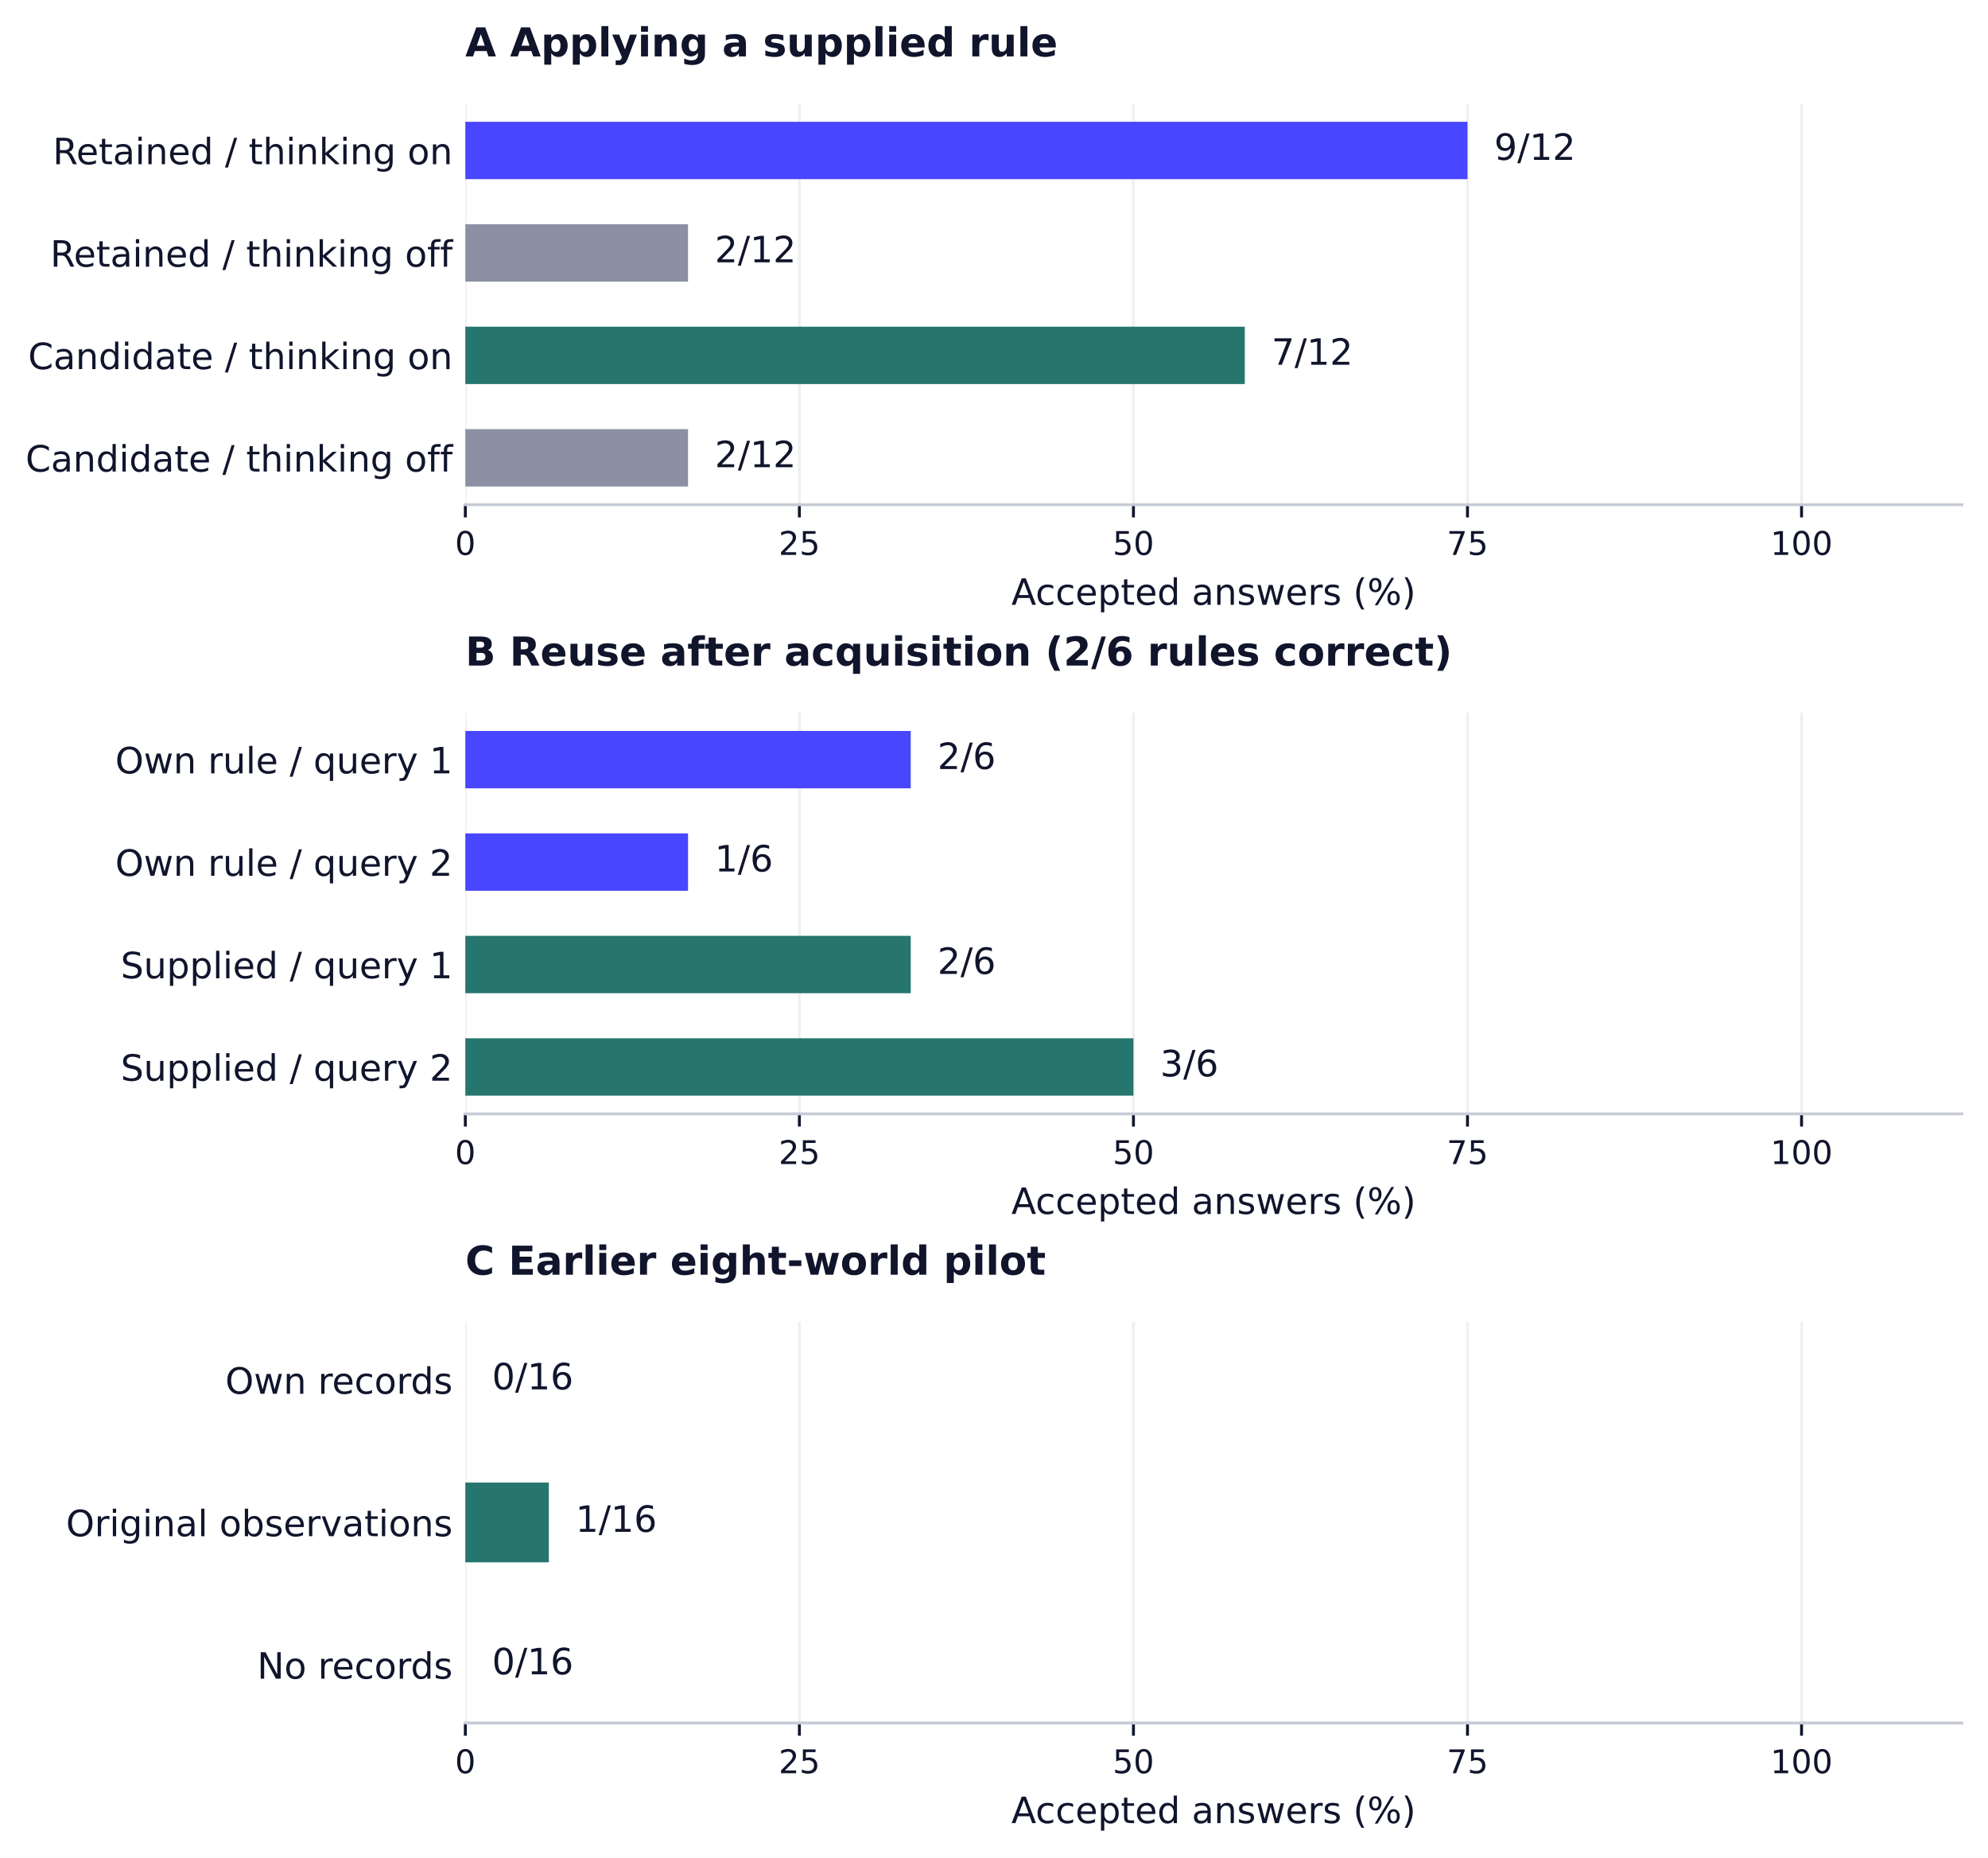
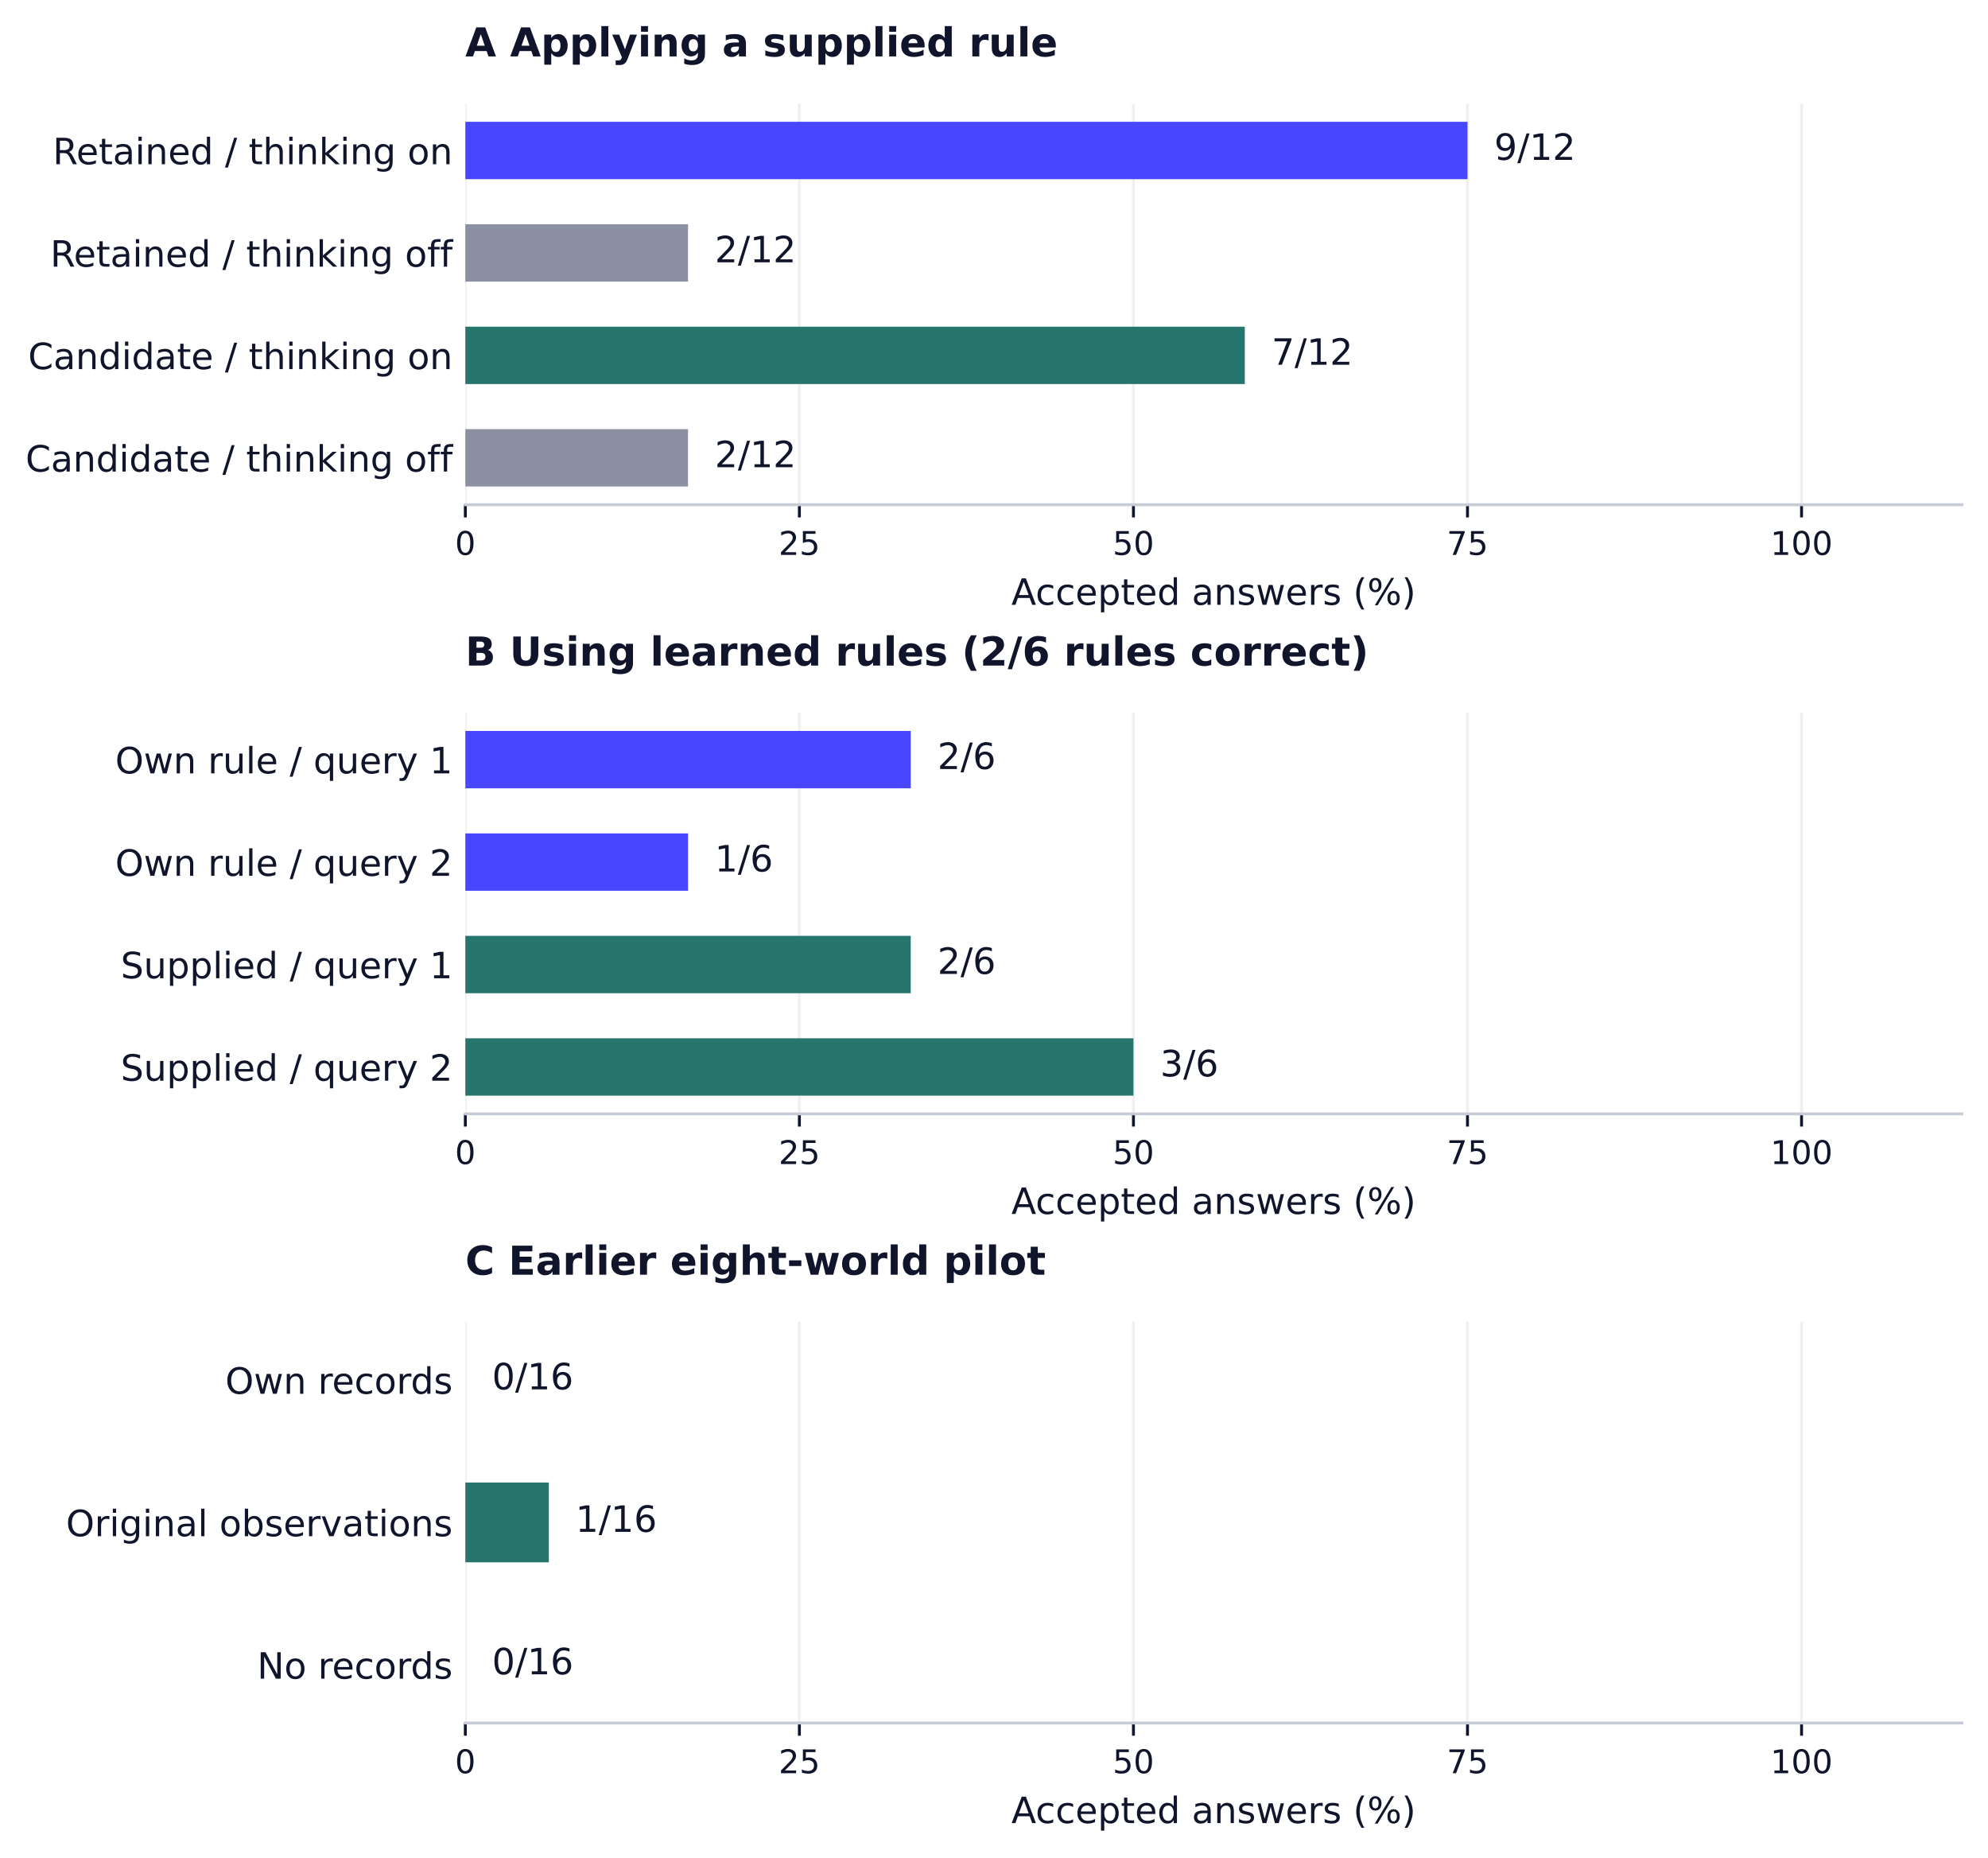
<svg xmlns="http://www.w3.org/2000/svg" xmlns:xlink="http://www.w3.org/1999/xlink" width="548.4pt" height="512.4pt" viewBox="0 0 548.4 512.4" version="1.1">
  <defs>
    <style type="text/css">*{stroke-linejoin: round; stroke-linecap: butt}</style>
  </defs>
  <g id="figure_1">
    <g id="patch_1">
      <path d="M 0 512.4  L 548.4 512.4  L 548.4 0  L 0 0  z " style="fill: #ffffff" />
    </g>
    <g id="axes_1">
      <g id="patch_2">
        <path d="M 128.364 139.199  L 541.2 139.199  L 541.2 28.558  L 128.364 28.558  z " style="fill: #ffffff" />
      </g>
      <g id="matplotlib.axis_1">
        <g id="xtick_1">
          <g id="line2d_1">
-             <path d="M 128.364 139.199  L 128.364 28.558  " clip-path="url(#pa06ab7f261)" style="fill: none; stroke: #b0b0b0; stroke-opacity: 0.18; stroke-width: 0.8; stroke-linecap: square" />
+             <path d="M 128.364 139.199  L 128.364 28.558  " clip-path="url(#pd484497ea2)" style="fill: none; stroke: #b0b0b0; stroke-opacity: 0.18; stroke-width: 0.8; stroke-linecap: square" />
          </g>
          <g id="line2d_2">
            <defs>
-               <path id="md9457f7ae5" d="M 0 0  L 0 3.5  " style="stroke: #10152c; stroke-width: 0.8" />
+               <path id="m537795b14c" d="M 0 0  L 0 3.5  " style="stroke: #10152c; stroke-width: 0.8" />
            </defs>
            <g>
-               <use xlink:href="#md9457f7ae5" x="128.364" y="139.199" style="fill: #10152c; stroke: #10152c; stroke-width: 0.8" />
+               <use xlink:href="#m537795b14c" x="128.364" y="139.199" style="fill: #10152c; stroke: #10152c; stroke-width: 0.8" />
            </g>
          </g>
          <g id="text_1">
            <text style="font-size: 9px; font-family: 'DejaVu Sans'; text-anchor: middle; fill: #10152c" x="128.364" y="153.037" transform="rotate(-0 128.3641 153.0366)">0</text>
          </g>
        </g>
        <g id="xtick_2">
          <g id="line2d_3">
-             <path d="M 220.515 139.199  L 220.515 28.558  " clip-path="url(#pa06ab7f261)" style="fill: none; stroke: #b0b0b0; stroke-opacity: 0.18; stroke-width: 0.8; stroke-linecap: square" />
+             <path d="M 220.515 139.199  L 220.515 28.558  " clip-path="url(#pd484497ea2)" style="fill: none; stroke: #b0b0b0; stroke-opacity: 0.18; stroke-width: 0.8; stroke-linecap: square" />
          </g>
          <g id="line2d_4">
            <g>
-               <use xlink:href="#md9457f7ae5" x="220.515" y="139.199" style="fill: #10152c; stroke: #10152c; stroke-width: 0.8" />
+               <use xlink:href="#m537795b14c" x="220.515" y="139.199" style="fill: #10152c; stroke: #10152c; stroke-width: 0.8" />
            </g>
          </g>
          <g id="text_2">
            <text style="font-size: 9px; font-family: 'DejaVu Sans'; text-anchor: middle; fill: #10152c" x="220.515" y="153.037" transform="rotate(-0 220.5148 153.0366)">25</text>
          </g>
        </g>
        <g id="xtick_3">
          <g id="line2d_5">
-             <path d="M 312.666 139.199  L 312.666 28.558  " clip-path="url(#pa06ab7f261)" style="fill: none; stroke: #b0b0b0; stroke-opacity: 0.18; stroke-width: 0.8; stroke-linecap: square" />
+             <path d="M 312.666 139.199  L 312.666 28.558  " clip-path="url(#pd484497ea2)" style="fill: none; stroke: #b0b0b0; stroke-opacity: 0.18; stroke-width: 0.8; stroke-linecap: square" />
          </g>
          <g id="line2d_6">
            <g>
-               <use xlink:href="#md9457f7ae5" x="312.666" y="139.199" style="fill: #10152c; stroke: #10152c; stroke-width: 0.8" />
+               <use xlink:href="#m537795b14c" x="312.666" y="139.199" style="fill: #10152c; stroke: #10152c; stroke-width: 0.8" />
            </g>
          </g>
          <g id="text_3">
            <text style="font-size: 9px; font-family: 'DejaVu Sans'; text-anchor: middle; fill: #10152c" x="312.666" y="153.037" transform="rotate(-0 312.6656 153.0366)">50</text>
          </g>
        </g>
        <g id="xtick_4">
          <g id="line2d_7">
-             <path d="M 404.816 139.199  L 404.816 28.558  " clip-path="url(#pa06ab7f261)" style="fill: none; stroke: #b0b0b0; stroke-opacity: 0.18; stroke-width: 0.8; stroke-linecap: square" />
+             <path d="M 404.816 139.199  L 404.816 28.558  " clip-path="url(#pd484497ea2)" style="fill: none; stroke: #b0b0b0; stroke-opacity: 0.18; stroke-width: 0.8; stroke-linecap: square" />
          </g>
          <g id="line2d_8">
            <g>
-               <use xlink:href="#md9457f7ae5" x="404.816" y="139.199" style="fill: #10152c; stroke: #10152c; stroke-width: 0.8" />
+               <use xlink:href="#m537795b14c" x="404.816" y="139.199" style="fill: #10152c; stroke: #10152c; stroke-width: 0.8" />
            </g>
          </g>
          <g id="text_4">
            <text style="font-size: 9px; font-family: 'DejaVu Sans'; text-anchor: middle; fill: #10152c" x="404.816" y="153.037" transform="rotate(-0 404.8164 153.0366)">75</text>
          </g>
        </g>
        <g id="xtick_5">
          <g id="line2d_9">
-             <path d="M 496.967 139.199  L 496.967 28.558  " clip-path="url(#pa06ab7f261)" style="fill: none; stroke: #b0b0b0; stroke-opacity: 0.18; stroke-width: 0.8; stroke-linecap: square" />
+             <path d="M 496.967 139.199  L 496.967 28.558  " clip-path="url(#pd484497ea2)" style="fill: none; stroke: #b0b0b0; stroke-opacity: 0.18; stroke-width: 0.8; stroke-linecap: square" />
          </g>
          <g id="line2d_10">
            <g>
-               <use xlink:href="#md9457f7ae5" x="496.967" y="139.199" style="fill: #10152c; stroke: #10152c; stroke-width: 0.8" />
+               <use xlink:href="#m537795b14c" x="496.967" y="139.199" style="fill: #10152c; stroke: #10152c; stroke-width: 0.8" />
            </g>
          </g>
          <g id="text_5">
            <text style="font-size: 9px; font-family: 'DejaVu Sans'; text-anchor: middle; fill: #10152c" x="496.967" y="153.037" transform="rotate(-0 496.9672 153.0366)">100</text>
          </g>
        </g>
        <g id="text_6">
          <text style="font-size: 10px; font-family: 'DejaVu Sans'; text-anchor: middle; fill: #10152c" x="334.782" y="166.797" transform="rotate(-0 334.7818 166.7972)">Accepted answers (%)</text>
        </g>
      </g>
      <g id="matplotlib.axis_2">
        <g id="ytick_1">
          <g id="line2d_11" />
          <g id="text_7">
            <text style="font-size: 10px; font-family: 'DejaVu Sans'; text-anchor: end; fill: #10152c" x="124.864" y="45.298" transform="rotate(-0 124.8641 45.29757)">Retained / thinking on</text>
          </g>
        </g>
        <g id="ytick_2">
          <g id="line2d_12" />
          <g id="text_8">
            <text style="font-size: 10px; font-family: 'DejaVu Sans'; text-anchor: end; fill: #10152c" x="124.864" y="73.551" transform="rotate(-0 124.8641 73.55101)">Retained / thinking off</text>
          </g>
        </g>
        <g id="ytick_3">
          <g id="line2d_13" />
          <g id="text_9">
            <text style="font-size: 10px; font-family: 'DejaVu Sans'; text-anchor: end; fill: #10152c" x="124.864" y="101.804" transform="rotate(-0 124.8641 101.8044)">Candidate / thinking on</text>
          </g>
        </g>
        <g id="ytick_4">
          <g id="line2d_14" />
          <g id="text_10">
            <text style="font-size: 10px; font-family: 'DejaVu Sans'; text-anchor: end; fill: #10152c" x="124.864" y="130.058" transform="rotate(-0 124.8641 130.0579)">Candidate / thinking off</text>
          </g>
        </g>
      </g>
      <g id="patch_3">
-         <path d="M 128.364 33.587  L 404.816 33.587  L 404.816 49.409  L 128.364 49.409  z " clip-path="url(#pa06ab7f261)" style="fill: #4946ff" />
+         <path d="M 128.364 33.587  L 404.816 33.587  L 404.816 49.409  L 128.364 49.409  z " clip-path="url(#pd484497ea2)" style="fill: #4946ff" />
      </g>
      <g id="patch_4">
-         <path d="M 128.364 61.841  L 189.798 61.841  L 189.798 77.663  L 128.364 77.663  z " clip-path="url(#pa06ab7f261)" style="fill: #8b91a2" />
+         <path d="M 128.364 61.841  L 189.798 61.841  L 189.798 77.663  L 128.364 77.663  z " clip-path="url(#pd484497ea2)" style="fill: #8b91a2" />
      </g>
      <g id="patch_5">
-         <path d="M 128.364 90.094  L 343.383 90.094  L 343.383 105.916  L 128.364 105.916  z " clip-path="url(#pa06ab7f261)" style="fill: #26766e" />
+         <path d="M 128.364 90.094  L 343.383 90.094  L 343.383 105.916  L 128.364 105.916  z " clip-path="url(#pd484497ea2)" style="fill: #26766e" />
      </g>
      <g id="patch_6">
-         <path d="M 128.364 118.348  L 189.798 118.348  L 189.798 134.17  L 128.364 134.17  z " clip-path="url(#pa06ab7f261)" style="fill: #8b91a2" />
+         <path d="M 128.364 118.348  L 189.798 118.348  L 189.798 134.17  L 128.364 134.17  z " clip-path="url(#pd484497ea2)" style="fill: #8b91a2" />
      </g>
      <g id="patch_7">
        <path d="M 128.364 139.199  L 541.2 139.199  " style="fill: none; stroke: #c7cbd5; stroke-width: 0.8; stroke-linejoin: miter; stroke-linecap: square" />
      </g>
      <g id="text_11">
        <text style="font-size: 10px; font-family: 'DejaVu Sans'; text-anchor: start; fill: #10152c" x="412.188" y="44.096" transform="rotate(-0 412.1884 44.09601)">9/12</text>
      </g>
      <g id="text_12">
        <text style="font-size: 10px; font-family: 'DejaVu Sans'; text-anchor: start; fill: #10152c" x="197.17" y="72.349" transform="rotate(-0 197.17 72.34945)">2/12</text>
      </g>
      <g id="text_13">
        <text style="font-size: 10px; font-family: 'DejaVu Sans'; text-anchor: start; fill: #10152c" x="350.755" y="100.603" transform="rotate(-0 350.7546 100.6029)">7/12</text>
      </g>
      <g id="text_14">
        <text style="font-size: 10px; font-family: 'DejaVu Sans'; text-anchor: start; fill: #10152c" x="197.17" y="128.856" transform="rotate(-0 197.17 128.8563)">2/12</text>
      </g>
      <g id="text_15">
        <text style="font-weight: 700; font-size: 11px; font-family: 'DejaVu Sans'; text-anchor: start; fill: #10152c" x="128.364" y="15.558" transform="rotate(-0 128.3641 15.55828)">A  Applying a supplied rule</text>
      </g>
    </g>
    <g id="axes_2">
      <g id="patch_8">
        <path d="M 128.364 307.199  L 541.2 307.199  L 541.2 196.558  L 128.364 196.558  z " style="fill: #ffffff" />
      </g>
      <g id="matplotlib.axis_3">
        <g id="xtick_6">
          <g id="line2d_15">
-             <path d="M 128.364 307.199  L 128.364 196.558  " clip-path="url(#pc23d1f7307)" style="fill: none; stroke: #b0b0b0; stroke-opacity: 0.18; stroke-width: 0.8; stroke-linecap: square" />
+             <path d="M 128.364 307.199  L 128.364 196.558  " clip-path="url(#p18728dd47e)" style="fill: none; stroke: #b0b0b0; stroke-opacity: 0.18; stroke-width: 0.8; stroke-linecap: square" />
          </g>
          <g id="line2d_16">
            <g>
-               <use xlink:href="#md9457f7ae5" x="128.364" y="307.199" style="fill: #10152c; stroke: #10152c; stroke-width: 0.8" />
+               <use xlink:href="#m537795b14c" x="128.364" y="307.199" style="fill: #10152c; stroke: #10152c; stroke-width: 0.8" />
            </g>
          </g>
          <g id="text_16">
            <text style="font-size: 9px; font-family: 'DejaVu Sans'; text-anchor: middle; fill: #10152c" x="128.364" y="321.037" transform="rotate(-0 128.3641 321.0366)">0</text>
          </g>
        </g>
        <g id="xtick_7">
          <g id="line2d_17">
-             <path d="M 220.515 307.199  L 220.515 196.558  " clip-path="url(#pc23d1f7307)" style="fill: none; stroke: #b0b0b0; stroke-opacity: 0.18; stroke-width: 0.8; stroke-linecap: square" />
+             <path d="M 220.515 307.199  L 220.515 196.558  " clip-path="url(#p18728dd47e)" style="fill: none; stroke: #b0b0b0; stroke-opacity: 0.18; stroke-width: 0.8; stroke-linecap: square" />
          </g>
          <g id="line2d_18">
            <g>
-               <use xlink:href="#md9457f7ae5" x="220.515" y="307.199" style="fill: #10152c; stroke: #10152c; stroke-width: 0.8" />
+               <use xlink:href="#m537795b14c" x="220.515" y="307.199" style="fill: #10152c; stroke: #10152c; stroke-width: 0.8" />
            </g>
          </g>
          <g id="text_17">
            <text style="font-size: 9px; font-family: 'DejaVu Sans'; text-anchor: middle; fill: #10152c" x="220.515" y="321.037" transform="rotate(-0 220.5148 321.0366)">25</text>
          </g>
        </g>
        <g id="xtick_8">
          <g id="line2d_19">
-             <path d="M 312.666 307.199  L 312.666 196.558  " clip-path="url(#pc23d1f7307)" style="fill: none; stroke: #b0b0b0; stroke-opacity: 0.18; stroke-width: 0.8; stroke-linecap: square" />
+             <path d="M 312.666 307.199  L 312.666 196.558  " clip-path="url(#p18728dd47e)" style="fill: none; stroke: #b0b0b0; stroke-opacity: 0.18; stroke-width: 0.8; stroke-linecap: square" />
          </g>
          <g id="line2d_20">
            <g>
-               <use xlink:href="#md9457f7ae5" x="312.666" y="307.199" style="fill: #10152c; stroke: #10152c; stroke-width: 0.8" />
+               <use xlink:href="#m537795b14c" x="312.666" y="307.199" style="fill: #10152c; stroke: #10152c; stroke-width: 0.8" />
            </g>
          </g>
          <g id="text_18">
            <text style="font-size: 9px; font-family: 'DejaVu Sans'; text-anchor: middle; fill: #10152c" x="312.666" y="321.037" transform="rotate(-0 312.6656 321.0366)">50</text>
          </g>
        </g>
        <g id="xtick_9">
          <g id="line2d_21">
-             <path d="M 404.816 307.199  L 404.816 196.558  " clip-path="url(#pc23d1f7307)" style="fill: none; stroke: #b0b0b0; stroke-opacity: 0.18; stroke-width: 0.8; stroke-linecap: square" />
+             <path d="M 404.816 307.199  L 404.816 196.558  " clip-path="url(#p18728dd47e)" style="fill: none; stroke: #b0b0b0; stroke-opacity: 0.18; stroke-width: 0.8; stroke-linecap: square" />
          </g>
          <g id="line2d_22">
            <g>
-               <use xlink:href="#md9457f7ae5" x="404.816" y="307.199" style="fill: #10152c; stroke: #10152c; stroke-width: 0.8" />
+               <use xlink:href="#m537795b14c" x="404.816" y="307.199" style="fill: #10152c; stroke: #10152c; stroke-width: 0.8" />
            </g>
          </g>
          <g id="text_19">
            <text style="font-size: 9px; font-family: 'DejaVu Sans'; text-anchor: middle; fill: #10152c" x="404.816" y="321.037" transform="rotate(-0 404.8164 321.0366)">75</text>
          </g>
        </g>
        <g id="xtick_10">
          <g id="line2d_23">
-             <path d="M 496.967 307.199  L 496.967 196.558  " clip-path="url(#pc23d1f7307)" style="fill: none; stroke: #b0b0b0; stroke-opacity: 0.18; stroke-width: 0.8; stroke-linecap: square" />
+             <path d="M 496.967 307.199  L 496.967 196.558  " clip-path="url(#p18728dd47e)" style="fill: none; stroke: #b0b0b0; stroke-opacity: 0.18; stroke-width: 0.8; stroke-linecap: square" />
          </g>
          <g id="line2d_24">
            <g>
-               <use xlink:href="#md9457f7ae5" x="496.967" y="307.199" style="fill: #10152c; stroke: #10152c; stroke-width: 0.8" />
+               <use xlink:href="#m537795b14c" x="496.967" y="307.199" style="fill: #10152c; stroke: #10152c; stroke-width: 0.8" />
            </g>
          </g>
          <g id="text_20">
            <text style="font-size: 9px; font-family: 'DejaVu Sans'; text-anchor: middle; fill: #10152c" x="496.967" y="321.037" transform="rotate(-0 496.9672 321.0366)">100</text>
          </g>
        </g>
        <g id="text_21">
          <text style="font-size: 10px; font-family: 'DejaVu Sans'; text-anchor: middle; fill: #10152c" x="334.782" y="334.797" transform="rotate(-0 334.7818 334.7972)">Accepted answers (%)</text>
        </g>
      </g>
      <g id="matplotlib.axis_4">
        <g id="ytick_5">
          <g id="line2d_25" />
          <g id="text_22">
            <text style="font-size: 10px; font-family: 'DejaVu Sans'; text-anchor: end; fill: #10152c" x="124.864" y="213.298" transform="rotate(-0 124.8641 213.2976)">Own rule / query 1</text>
          </g>
        </g>
        <g id="ytick_6">
          <g id="line2d_26" />
          <g id="text_23">
            <text style="font-size: 10px; font-family: 'DejaVu Sans'; text-anchor: end; fill: #10152c" x="124.864" y="241.551" transform="rotate(-0 124.8641 241.551)">Own rule / query 2</text>
          </g>
        </g>
        <g id="ytick_7">
          <g id="line2d_27" />
          <g id="text_24">
            <text style="font-size: 10px; font-family: 'DejaVu Sans'; text-anchor: end; fill: #10152c" x="124.864" y="269.804" transform="rotate(-0 124.8641 269.8044)">Supplied / query 1</text>
          </g>
        </g>
        <g id="ytick_8">
          <g id="line2d_28" />
          <g id="text_25">
            <text style="font-size: 10px; font-family: 'DejaVu Sans'; text-anchor: end; fill: #10152c" x="124.864" y="298.058" transform="rotate(-0 124.8641 298.0579)">Supplied / query 2</text>
          </g>
        </g>
      </g>
      <g id="patch_9">
-         <path d="M 128.364 201.587  L 251.232 201.587  L 251.232 217.409  L 128.364 217.409  z " clip-path="url(#pc23d1f7307)" style="fill: #4946ff" />
+         <path d="M 128.364 201.587  L 251.232 201.587  L 251.232 217.409  L 128.364 217.409  z " clip-path="url(#p18728dd47e)" style="fill: #4946ff" />
      </g>
      <g id="patch_10">
-         <path d="M 128.364 229.841  L 189.798 229.841  L 189.798 245.663  L 128.364 245.663  z " clip-path="url(#pc23d1f7307)" style="fill: #4946ff" />
+         <path d="M 128.364 229.841  L 189.798 229.841  L 189.798 245.663  L 128.364 245.663  z " clip-path="url(#p18728dd47e)" style="fill: #4946ff" />
      </g>
      <g id="patch_11">
-         <path d="M 128.364 258.094  L 251.232 258.094  L 251.232 273.916  L 128.364 273.916  z " clip-path="url(#pc23d1f7307)" style="fill: #26766e" />
+         <path d="M 128.364 258.094  L 251.232 258.094  L 251.232 273.916  L 128.364 273.916  z " clip-path="url(#p18728dd47e)" style="fill: #26766e" />
      </g>
      <g id="patch_12">
-         <path d="M 128.364 286.348  L 312.666 286.348  L 312.666 302.17  L 128.364 302.17  z " clip-path="url(#pc23d1f7307)" style="fill: #26766e" />
+         <path d="M 128.364 286.348  L 312.666 286.348  L 312.666 302.17  L 128.364 302.17  z " clip-path="url(#p18728dd47e)" style="fill: #26766e" />
      </g>
      <g id="patch_13">
        <path d="M 128.364 307.199  L 541.2 307.199  " style="fill: none; stroke: #c7cbd5; stroke-width: 0.8; stroke-linejoin: miter; stroke-linecap: square" />
      </g>
      <g id="text_26">
        <text style="font-size: 10px; font-family: 'DejaVu Sans'; text-anchor: start; fill: #10152c" x="258.604" y="212.096" transform="rotate(-0 258.6038 212.096)">2/6</text>
      </g>
      <g id="text_27">
        <text style="font-size: 10px; font-family: 'DejaVu Sans'; text-anchor: start; fill: #10152c" x="197.17" y="240.349" transform="rotate(-0 197.17 240.3494)">1/6</text>
      </g>
      <g id="text_28">
        <text style="font-size: 10px; font-family: 'DejaVu Sans'; text-anchor: start; fill: #10152c" x="258.604" y="268.603" transform="rotate(-0 258.6038 268.6029)">2/6</text>
      </g>
      <g id="text_29">
        <text style="font-size: 10px; font-family: 'DejaVu Sans'; text-anchor: start; fill: #10152c" x="320.038" y="296.856" transform="rotate(-0 320.0377 296.8563)">3/6</text>
      </g>
      <g id="text_30">
-         <text style="font-weight: 700; font-size: 11px; font-family: 'DejaVu Sans'; text-anchor: start; fill: #10152c" x="128.364" y="183.558" transform="rotate(-0 128.3641 183.5583)">B  Reuse after acquisition (2/6 rules correct)</text>
+         <text style="font-weight: 700; font-size: 11px; font-family: 'DejaVu Sans'; text-anchor: start; fill: #10152c" x="128.364" y="183.558" transform="rotate(-0 128.3641 183.5583)">B  Using learned rules (2/6 rules correct)</text>
      </g>
    </g>
    <g id="axes_3">
      <g id="patch_14">
        <path d="M 128.364 475.199  L 541.2 475.199  L 541.2 364.558  L 128.364 364.558  z " style="fill: #ffffff" />
      </g>
      <g id="matplotlib.axis_5">
        <g id="xtick_11">
          <g id="line2d_29">
-             <path d="M 128.364 475.199  L 128.364 364.558  " clip-path="url(#pd9a858fc60)" style="fill: none; stroke: #b0b0b0; stroke-opacity: 0.18; stroke-width: 0.8; stroke-linecap: square" />
+             <path d="M 128.364 475.199  L 128.364 364.558  " clip-path="url(#pfb2cee17de)" style="fill: none; stroke: #b0b0b0; stroke-opacity: 0.18; stroke-width: 0.8; stroke-linecap: square" />
          </g>
          <g id="line2d_30">
            <g>
-               <use xlink:href="#md9457f7ae5" x="128.364" y="475.199" style="fill: #10152c; stroke: #10152c; stroke-width: 0.8" />
+               <use xlink:href="#m537795b14c" x="128.364" y="475.199" style="fill: #10152c; stroke: #10152c; stroke-width: 0.8" />
            </g>
          </g>
          <g id="text_31">
            <text style="font-size: 9px; font-family: 'DejaVu Sans'; text-anchor: middle; fill: #10152c" x="128.364" y="489.037" transform="rotate(-0 128.3641 489.0366)">0</text>
          </g>
        </g>
        <g id="xtick_12">
          <g id="line2d_31">
-             <path d="M 220.515 475.199  L 220.515 364.558  " clip-path="url(#pd9a858fc60)" style="fill: none; stroke: #b0b0b0; stroke-opacity: 0.18; stroke-width: 0.8; stroke-linecap: square" />
+             <path d="M 220.515 475.199  L 220.515 364.558  " clip-path="url(#pfb2cee17de)" style="fill: none; stroke: #b0b0b0; stroke-opacity: 0.18; stroke-width: 0.8; stroke-linecap: square" />
          </g>
          <g id="line2d_32">
            <g>
-               <use xlink:href="#md9457f7ae5" x="220.515" y="475.199" style="fill: #10152c; stroke: #10152c; stroke-width: 0.8" />
+               <use xlink:href="#m537795b14c" x="220.515" y="475.199" style="fill: #10152c; stroke: #10152c; stroke-width: 0.8" />
            </g>
          </g>
          <g id="text_32">
            <text style="font-size: 9px; font-family: 'DejaVu Sans'; text-anchor: middle; fill: #10152c" x="220.515" y="489.037" transform="rotate(-0 220.5148 489.0366)">25</text>
          </g>
        </g>
        <g id="xtick_13">
          <g id="line2d_33">
-             <path d="M 312.666 475.199  L 312.666 364.558  " clip-path="url(#pd9a858fc60)" style="fill: none; stroke: #b0b0b0; stroke-opacity: 0.18; stroke-width: 0.8; stroke-linecap: square" />
+             <path d="M 312.666 475.199  L 312.666 364.558  " clip-path="url(#pfb2cee17de)" style="fill: none; stroke: #b0b0b0; stroke-opacity: 0.18; stroke-width: 0.8; stroke-linecap: square" />
          </g>
          <g id="line2d_34">
            <g>
-               <use xlink:href="#md9457f7ae5" x="312.666" y="475.199" style="fill: #10152c; stroke: #10152c; stroke-width: 0.8" />
+               <use xlink:href="#m537795b14c" x="312.666" y="475.199" style="fill: #10152c; stroke: #10152c; stroke-width: 0.8" />
            </g>
          </g>
          <g id="text_33">
            <text style="font-size: 9px; font-family: 'DejaVu Sans'; text-anchor: middle; fill: #10152c" x="312.666" y="489.037" transform="rotate(-0 312.6656 489.0366)">50</text>
          </g>
        </g>
        <g id="xtick_14">
          <g id="line2d_35">
-             <path d="M 404.816 475.199  L 404.816 364.558  " clip-path="url(#pd9a858fc60)" style="fill: none; stroke: #b0b0b0; stroke-opacity: 0.18; stroke-width: 0.8; stroke-linecap: square" />
+             <path d="M 404.816 475.199  L 404.816 364.558  " clip-path="url(#pfb2cee17de)" style="fill: none; stroke: #b0b0b0; stroke-opacity: 0.18; stroke-width: 0.8; stroke-linecap: square" />
          </g>
          <g id="line2d_36">
            <g>
-               <use xlink:href="#md9457f7ae5" x="404.816" y="475.199" style="fill: #10152c; stroke: #10152c; stroke-width: 0.8" />
+               <use xlink:href="#m537795b14c" x="404.816" y="475.199" style="fill: #10152c; stroke: #10152c; stroke-width: 0.8" />
            </g>
          </g>
          <g id="text_34">
            <text style="font-size: 9px; font-family: 'DejaVu Sans'; text-anchor: middle; fill: #10152c" x="404.816" y="489.037" transform="rotate(-0 404.8164 489.0366)">75</text>
          </g>
        </g>
        <g id="xtick_15">
          <g id="line2d_37">
-             <path d="M 496.967 475.199  L 496.967 364.558  " clip-path="url(#pd9a858fc60)" style="fill: none; stroke: #b0b0b0; stroke-opacity: 0.18; stroke-width: 0.8; stroke-linecap: square" />
+             <path d="M 496.967 475.199  L 496.967 364.558  " clip-path="url(#pfb2cee17de)" style="fill: none; stroke: #b0b0b0; stroke-opacity: 0.18; stroke-width: 0.8; stroke-linecap: square" />
          </g>
          <g id="line2d_38">
            <g>
-               <use xlink:href="#md9457f7ae5" x="496.967" y="475.199" style="fill: #10152c; stroke: #10152c; stroke-width: 0.8" />
+               <use xlink:href="#m537795b14c" x="496.967" y="475.199" style="fill: #10152c; stroke: #10152c; stroke-width: 0.8" />
            </g>
          </g>
          <g id="text_35">
            <text style="font-size: 9px; font-family: 'DejaVu Sans'; text-anchor: middle; fill: #10152c" x="496.967" y="489.037" transform="rotate(-0 496.9672 489.0366)">100</text>
          </g>
        </g>
        <g id="text_36">
          <text style="font-size: 10px; font-family: 'DejaVu Sans'; text-anchor: middle; fill: #10152c" x="334.782" y="502.797" transform="rotate(-0 334.7818 502.7972)">Accepted answers (%)</text>
        </g>
      </g>
      <g id="matplotlib.axis_6">
        <g id="ytick_9">
          <g id="line2d_39" />
          <g id="text_37">
            <text style="font-size: 10px; font-family: 'DejaVu Sans'; text-anchor: end; fill: #10152c" x="124.864" y="384.388" transform="rotate(-0 124.8641 384.3878)">Own records</text>
          </g>
        </g>
        <g id="ytick_10">
          <g id="line2d_40" />
          <g id="text_38">
            <text style="font-size: 10px; font-family: 'DejaVu Sans'; text-anchor: end; fill: #10152c" x="124.864" y="423.678" transform="rotate(-0 124.8641 423.6777)">Original observations</text>
          </g>
        </g>
        <g id="ytick_11">
          <g id="line2d_41" />
          <g id="text_39">
            <text style="font-size: 10px; font-family: 'DejaVu Sans'; text-anchor: end; fill: #10152c" x="124.864" y="462.968" transform="rotate(-0 124.8641 462.9677)">No records</text>
          </g>
        </g>
      </g>
      <g id="patch_15">
-         <path d="M 128.364 369.587  L 128.364 369.587  L 128.364 391.59  L 128.364 391.59  z " clip-path="url(#pd9a858fc60)" style="fill: #4946ff" />
+         <path d="M 128.364 369.587  L 128.364 369.587  L 128.364 391.59  L 128.364 391.59  z " clip-path="url(#pfb2cee17de)" style="fill: #4946ff" />
      </g>
      <g id="patch_16">
-         <path d="M 128.364 408.877  L 151.402 408.877  L 151.402 430.88  L 128.364 430.88  z " clip-path="url(#pd9a858fc60)" style="fill: #26766e" />
+         <path d="M 128.364 408.877  L 151.402 408.877  L 151.402 430.88  L 128.364 430.88  z " clip-path="url(#pfb2cee17de)" style="fill: #26766e" />
      </g>
      <g id="patch_17">
-         <path d="M 128.364 448.167  L 128.364 448.167  L 128.364 470.17  L 128.364 470.17  z " clip-path="url(#pd9a858fc60)" style="fill: #8b91a2" />
+         <path d="M 128.364 448.167  L 128.364 448.167  L 128.364 470.17  L 128.364 470.17  z " clip-path="url(#pfb2cee17de)" style="fill: #8b91a2" />
      </g>
      <g id="patch_18">
        <path d="M 128.364 475.199  L 541.2 475.199  " style="fill: none; stroke: #c7cbd5; stroke-width: 0.8; stroke-linejoin: miter; stroke-linecap: square" />
      </g>
      <g id="text_40">
        <text style="font-size: 10px; font-family: 'DejaVu Sans'; text-anchor: start; fill: #10152c" x="135.736" y="383.186" transform="rotate(-0 135.7361 383.1862)">0/16</text>
      </g>
      <g id="text_41">
        <text style="font-size: 10px; font-family: 'DejaVu Sans'; text-anchor: start; fill: #10152c" x="158.774" y="422.476" transform="rotate(-0 158.7738 422.4762)">1/16</text>
      </g>
      <g id="text_42">
        <text style="font-size: 10px; font-family: 'DejaVu Sans'; text-anchor: start; fill: #10152c" x="135.736" y="461.766" transform="rotate(-0 135.7361 461.7661)">0/16</text>
      </g>
      <g id="text_43">
        <text style="font-weight: 700; font-size: 11px; font-family: 'DejaVu Sans'; text-anchor: start; fill: #10152c" x="128.364" y="351.558" transform="rotate(-0 128.3641 351.5583)">C  Earlier eight-world pilot</text>
      </g>
    </g>
  </g>
  <defs>
-     <clipPath id="pa06ab7f261">
+     <clipPath id="pd484497ea2">
      <rect x="128.364" y="28.558" width="412.835" height="110.64" />
    </clipPath>
-     <clipPath id="pc23d1f7307">
+     <clipPath id="p18728dd47e">
      <rect x="128.364" y="196.558" width="412.835" height="110.64" />
    </clipPath>
-     <clipPath id="pd9a858fc60">
+     <clipPath id="pfb2cee17de">
      <rect x="128.364" y="364.558" width="412.835" height="110.64" />
    </clipPath>
  </defs>
</svg>
